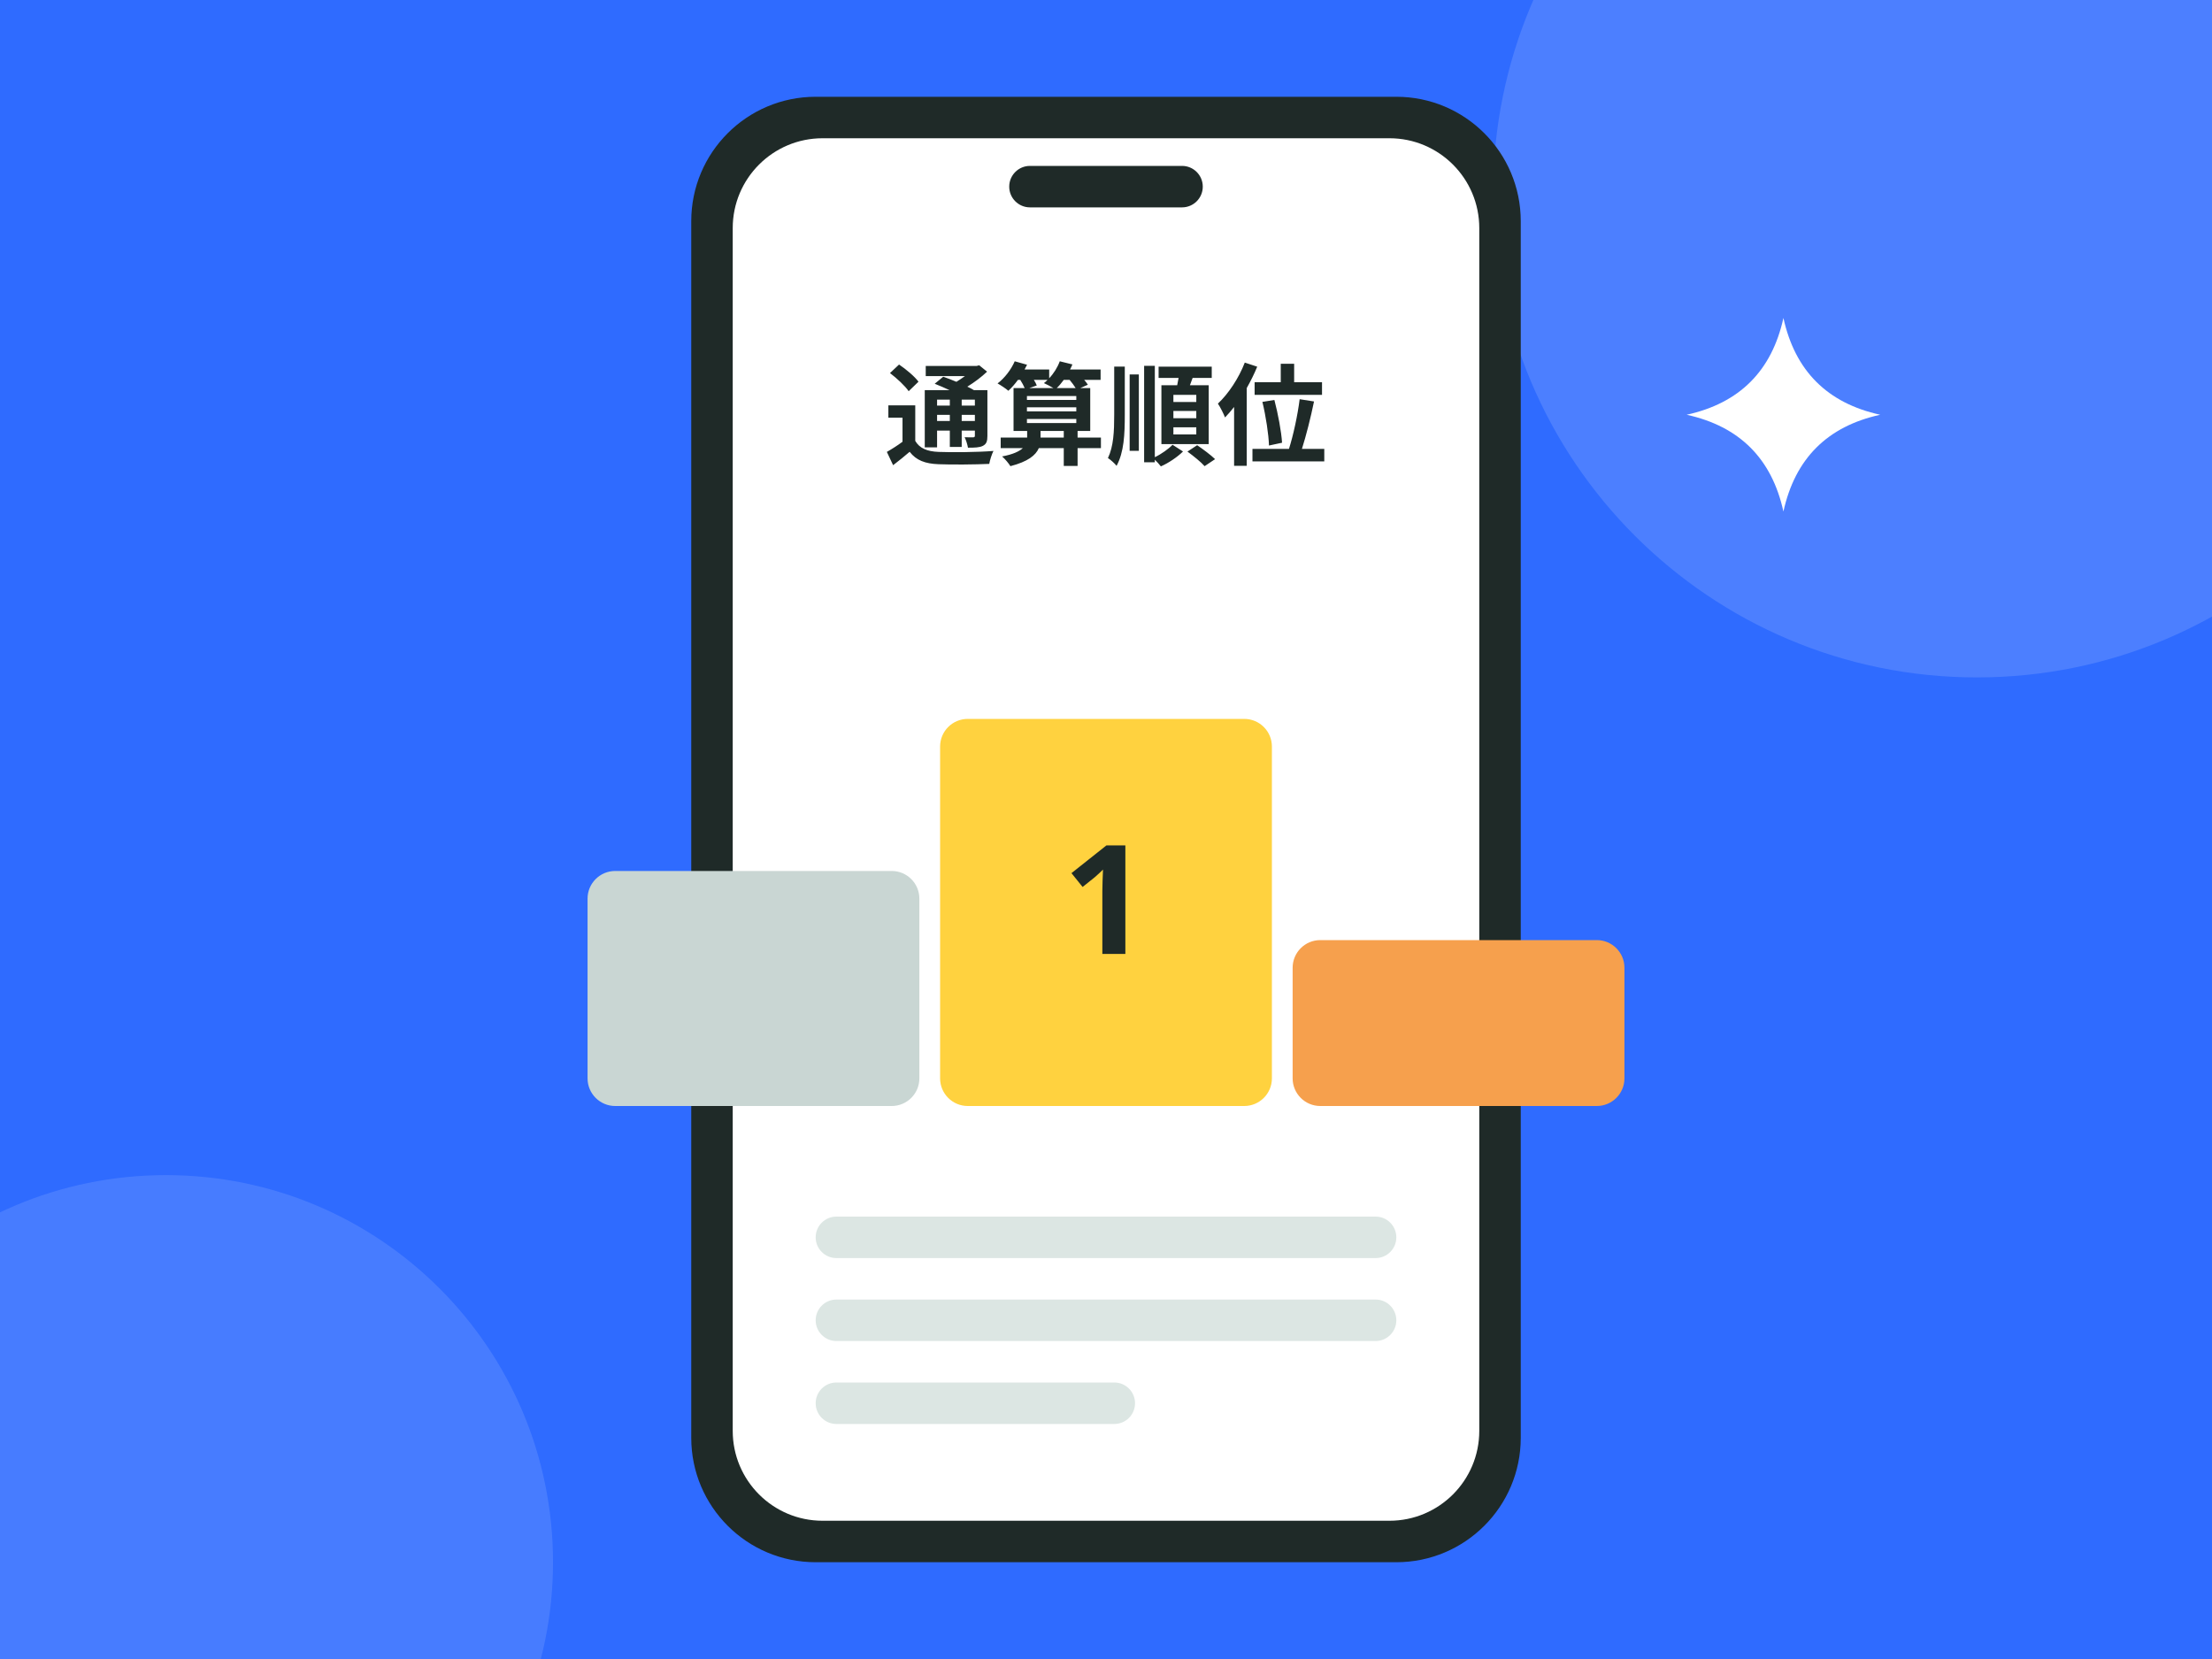
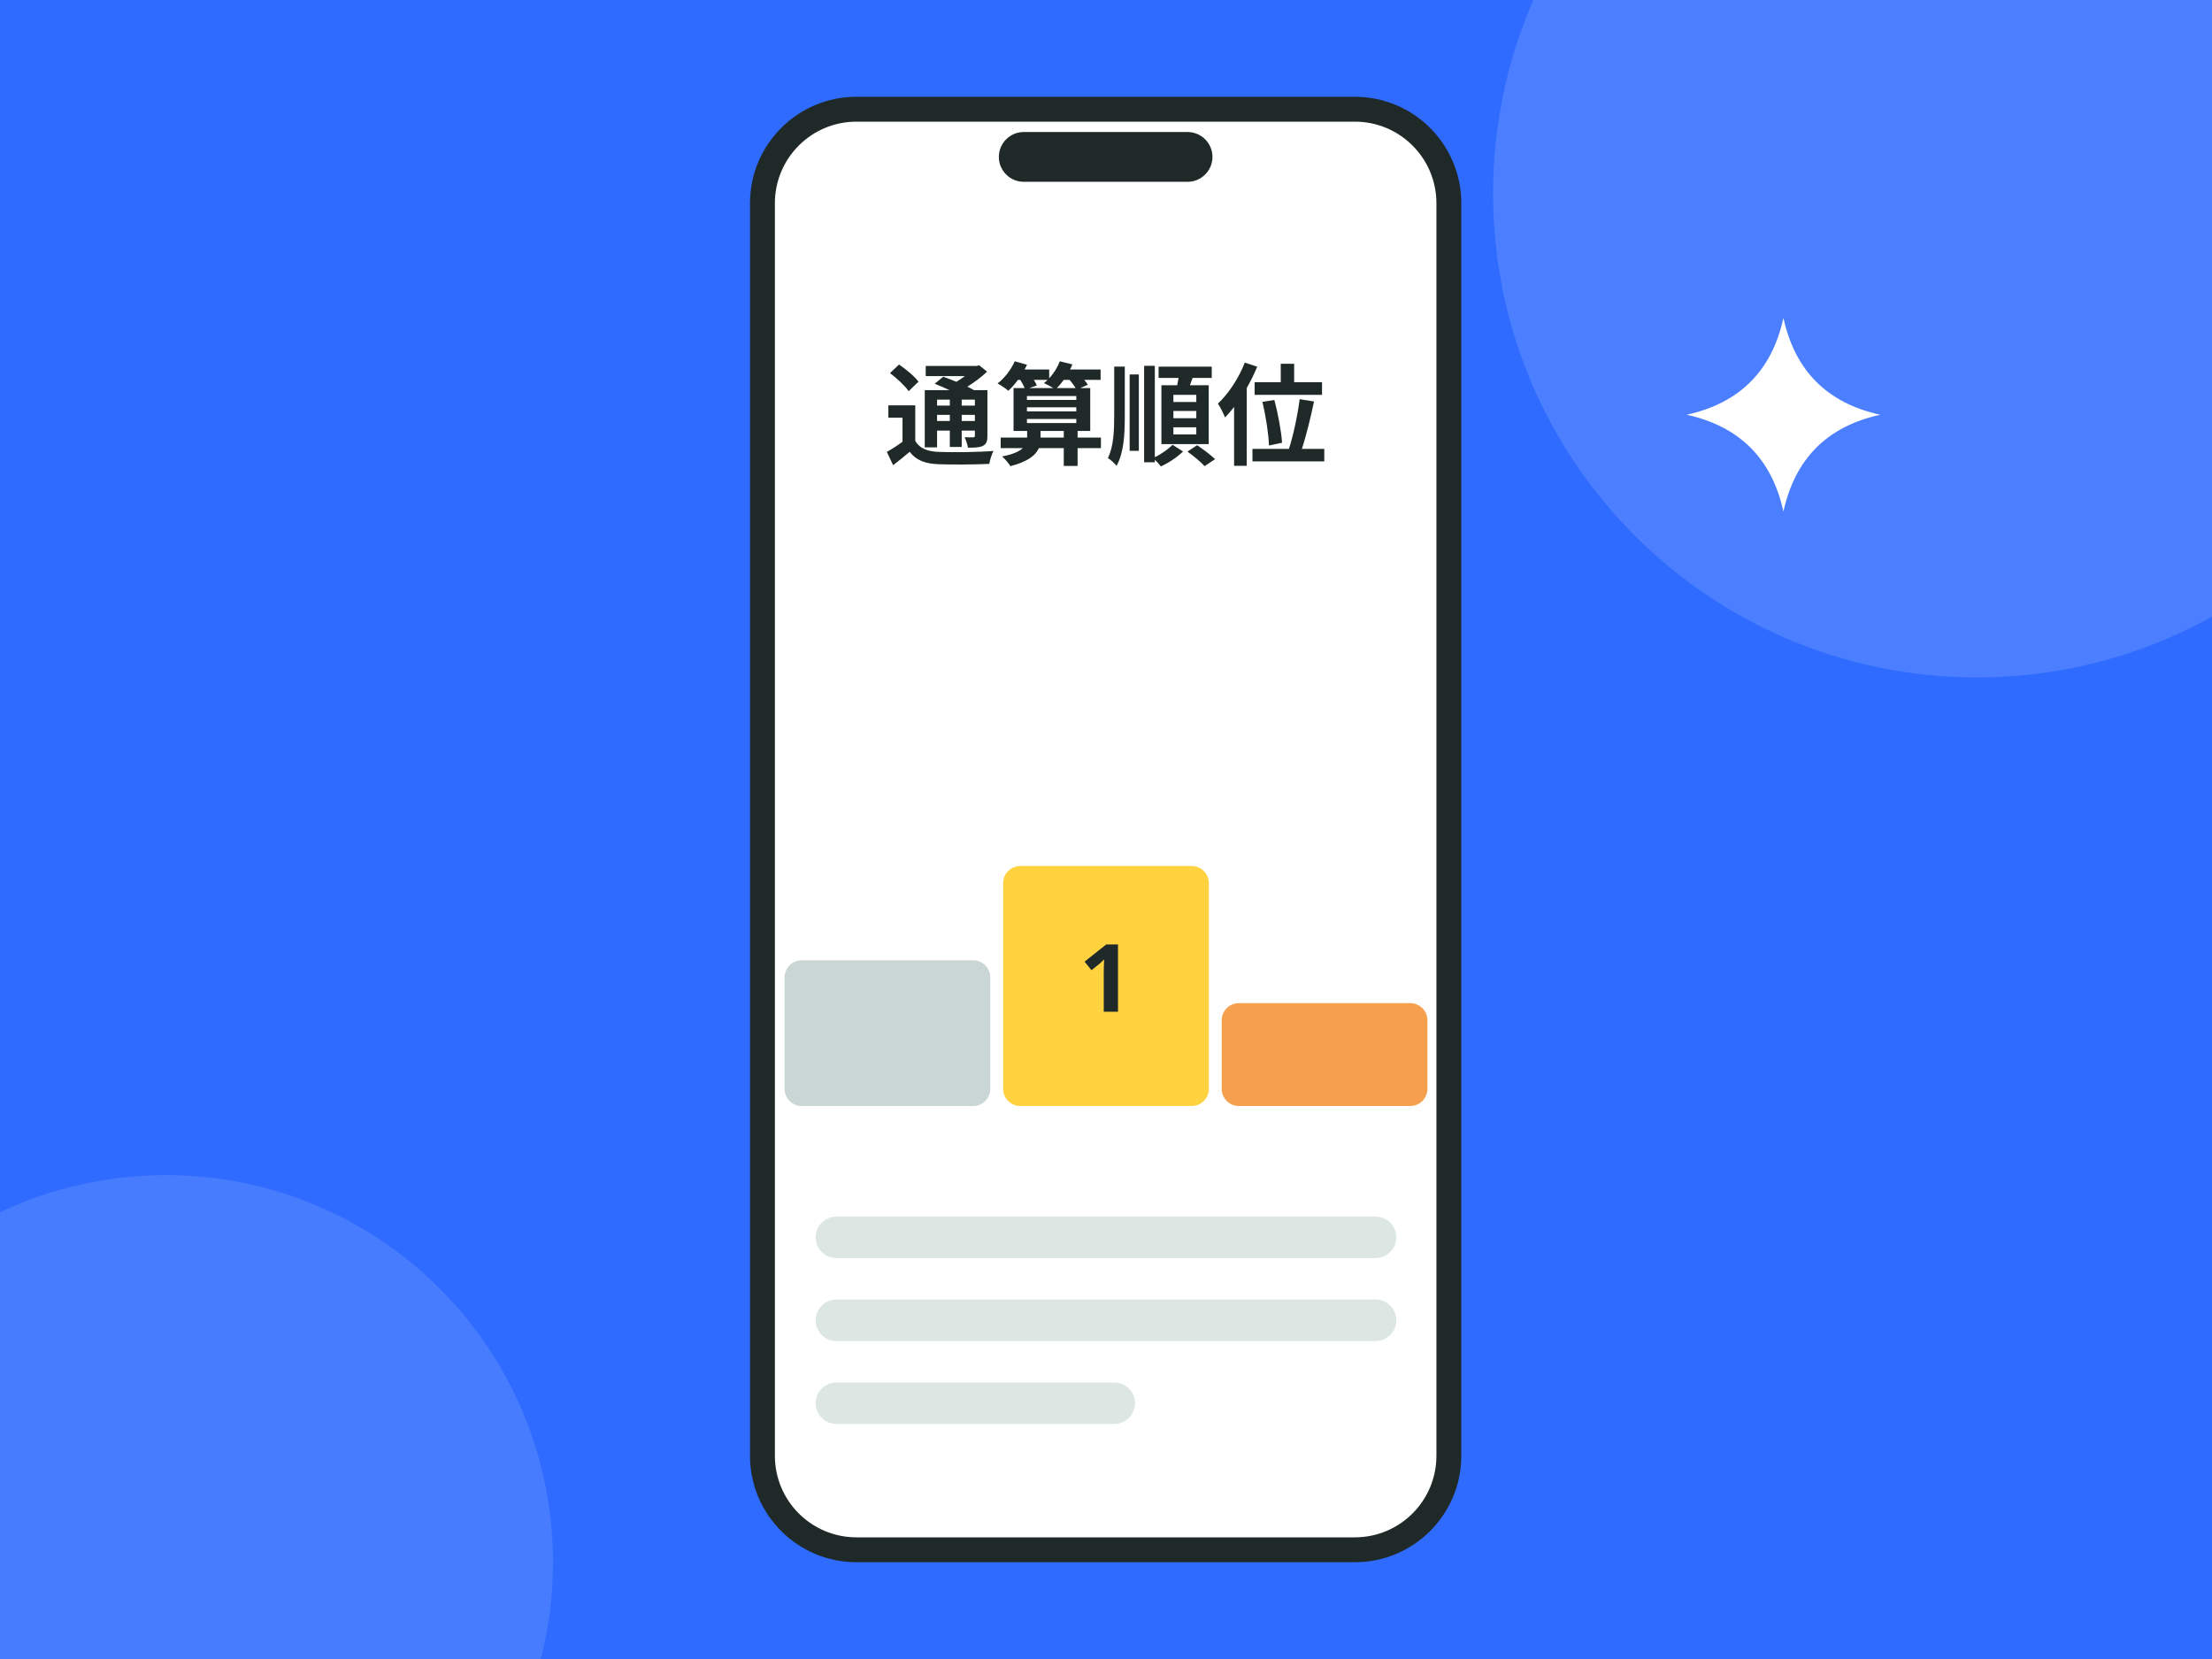
<svg xmlns="http://www.w3.org/2000/svg" viewBox="0 0 320 240" width="320" height="240">
  <rect width="320" height="240" fill="#2F6BFF" />
  <circle cx="286" cy="28" r="70" fill="#ffffff" opacity=".14" />
  <circle cx="24" cy="226" r="56" fill="#ffffff" opacity=".12" />
-   <rect x="100" y="14" width="120" height="212" rx="18" fill="#1F2A28" />
-   <rect x="106" y="20" width="108" height="200" rx="13" fill="#fff" />
-   <rect x="146.0" y="24" width="28" height="6" rx="3" fill="#1F2A28" />
-   <rect x="85" y="126" width="48" height="34" rx="4" fill="#C9D6D3" />
-   <rect x="136" y="104" width="48" height="56" rx="4" fill="#FFD23F" />
-   <rect x="187" y="136" width="48" height="24" rx="4" fill="#F6A04D" />
-   <text x="160" y="138" text-anchor="middle" font-size="22" font-weight="900" fill="#1F2A28" font-family="Hiragino Sans, Noto Sans JP, Yu Gothic, Meiryo, sans-serif">1</text>
+   <rect x="108.5" y="14" width="102.9" height="212" rx="15.4" fill="#1F2A28" />
+   <rect x="112.1" y="17.6" width="95.7" height="204.8" rx="11.8" fill="#fff" />
+   <rect x="144.5" y="19.1" width="30.9" height="7.2" rx="3.6" fill="#1F2A28" />
+   <g transform="translate(160 160) scale(.62) translate(-160 -160)">
+     <rect x="85" y="126" width="48" height="34" rx="4" fill="#C9D6D3" />
+     <rect x="136" y="104" width="48" height="56" rx="4" fill="#FFD23F" />
+     <rect x="187" y="136" width="48" height="24" rx="4" fill="#F6A04D" />
+     <text x="160" y="138" text-anchor="middle" font-size="22" font-weight="900" fill="#1F2A28" font-family="Hiragino Sans, Noto Sans JP, Yu Gothic, Meiryo, sans-serif">1</text>
+   </g>
  <rect x="118" y="176" width="84" height="6" rx="3" fill="#DCE6E3" />
  <rect x="118" y="188" width="84" height="6" rx="3" fill="#DCE6E3" />
  <rect x="118" y="200" width="46.2" height="6" rx="3" fill="#DCE6E3" />
  <text x="160" y="66" text-anchor="middle" font-size="16" font-weight="900" fill="#1F2A28" font-family="Hiragino Sans, Noto Sans JP, Yu Gothic, Meiryo, sans-serif">通算順位</text>
  <path d="M258 46 Q260.52 57.48 272 60 Q260.52 62.52 258 74 Q255.48 62.52 244 60 Q255.48 57.48 258 46 Z" fill="#fff" />
</svg>
